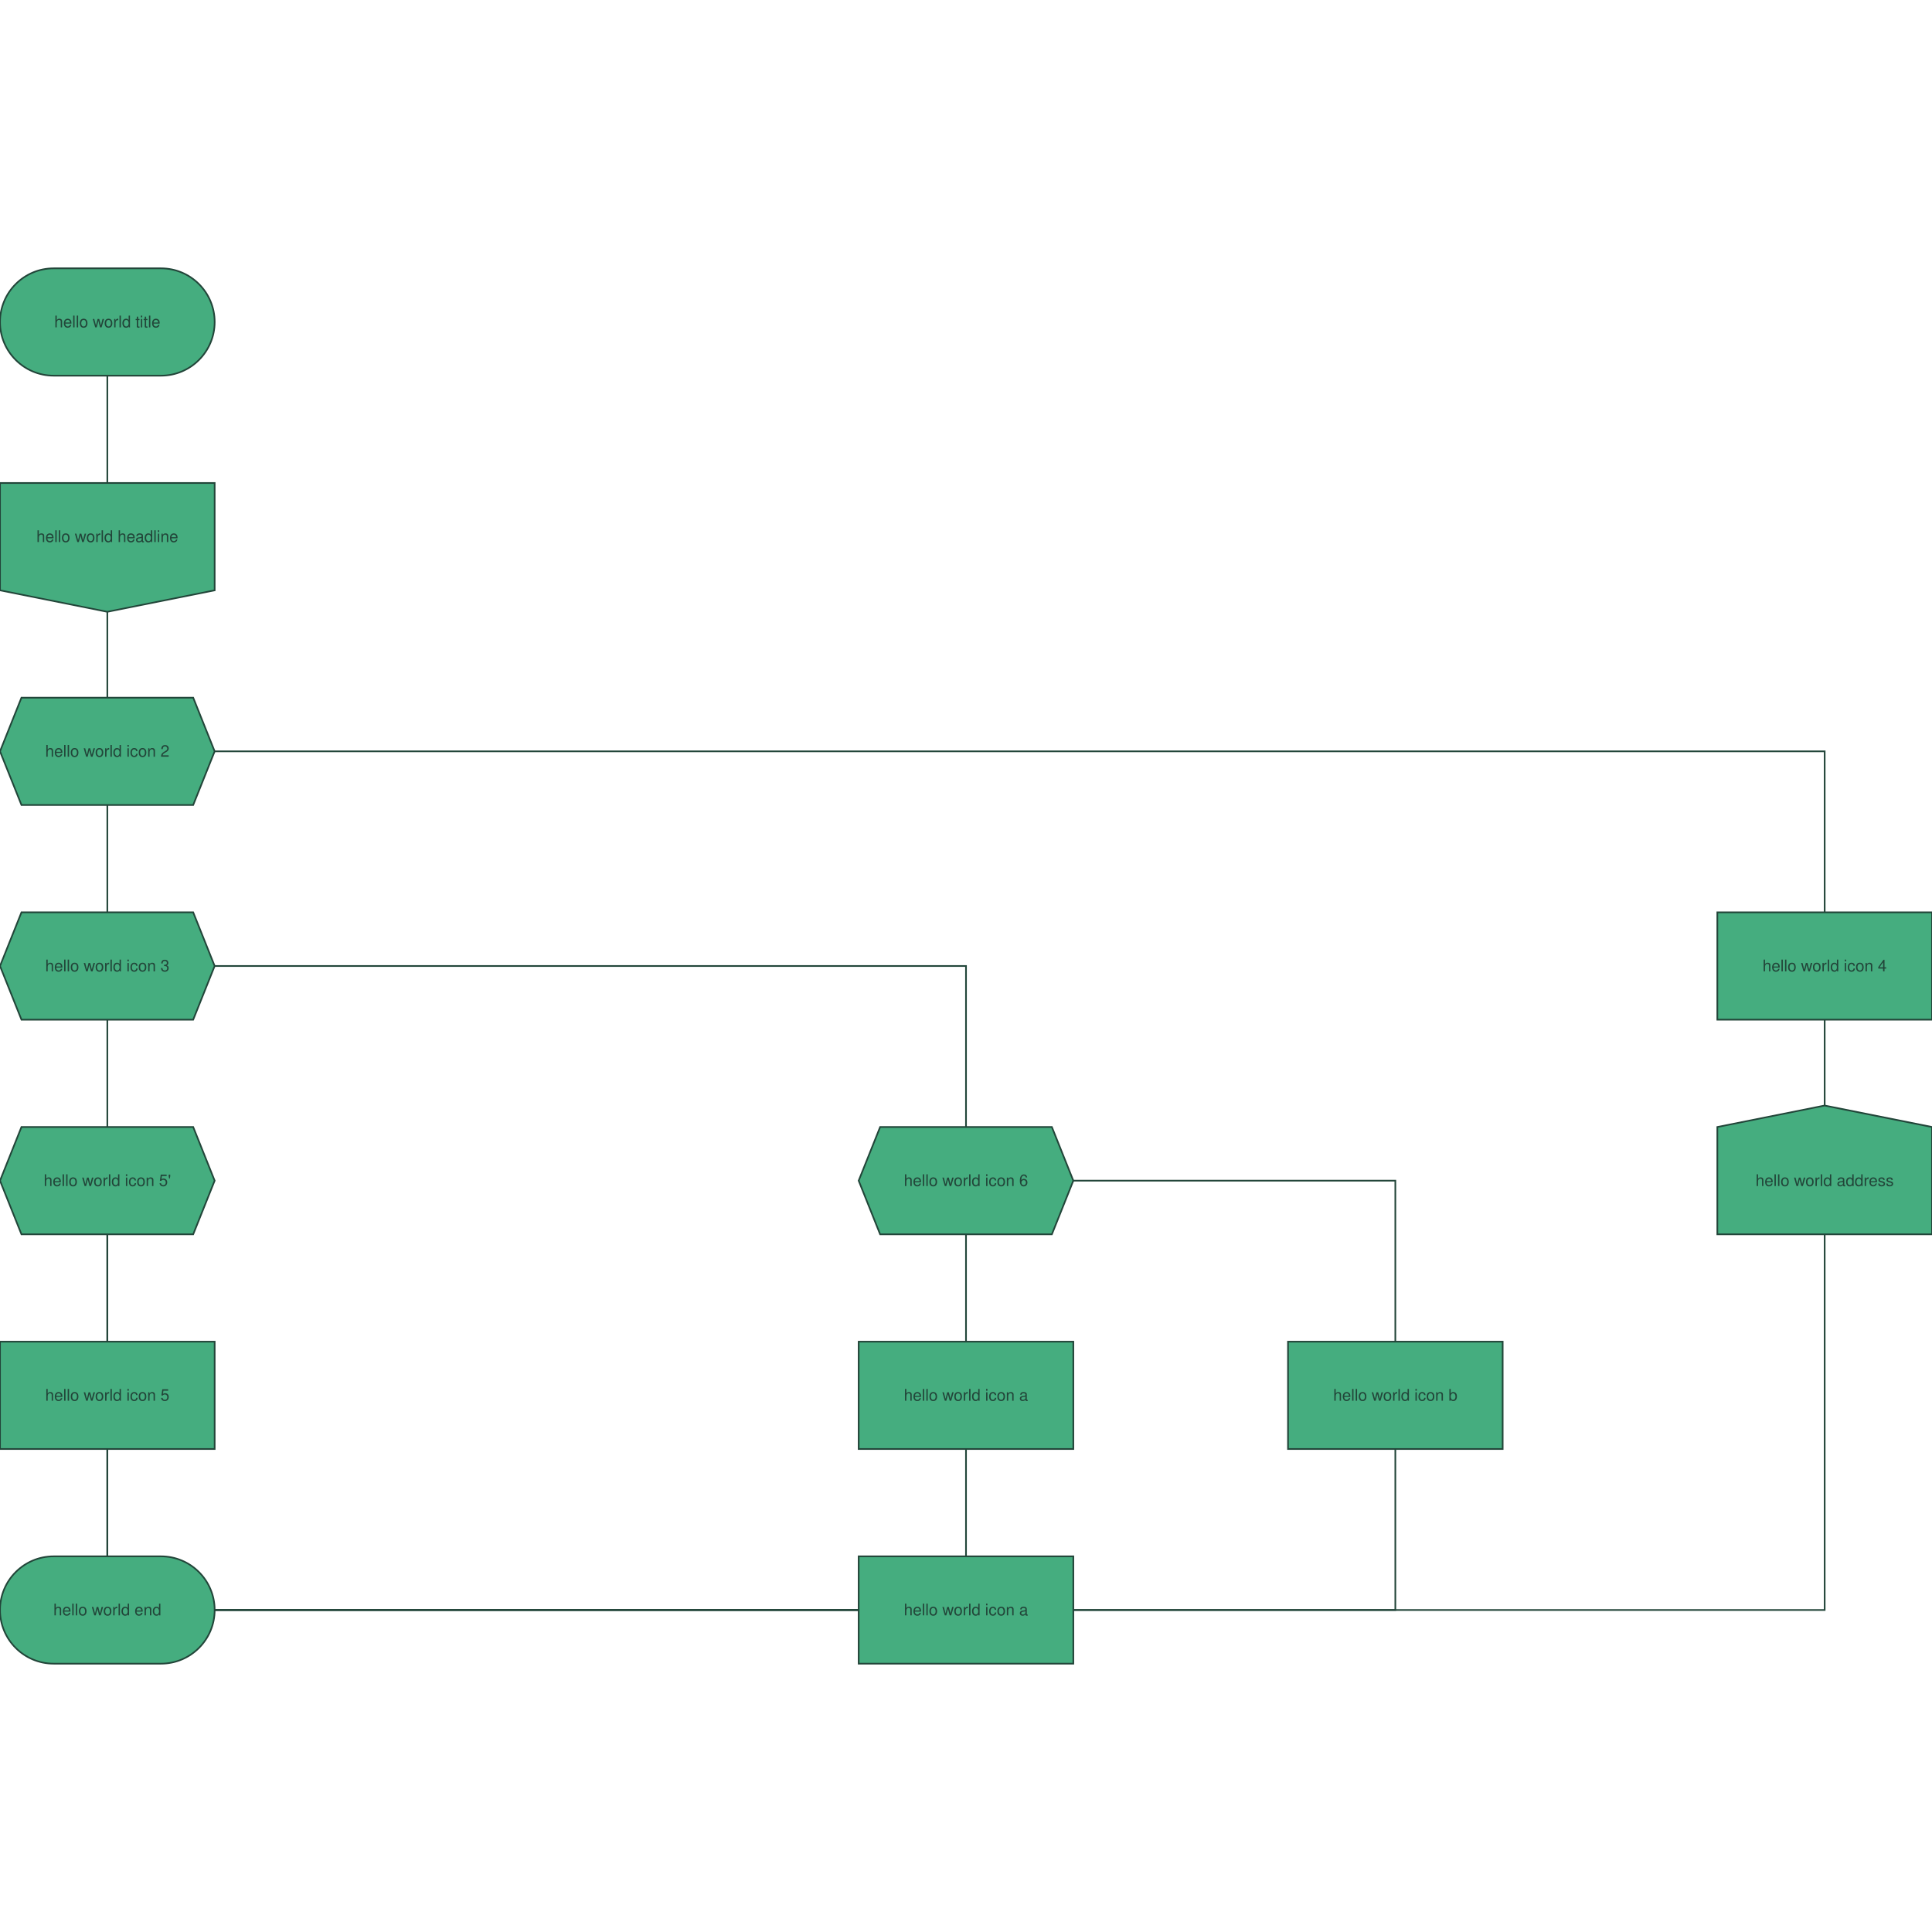
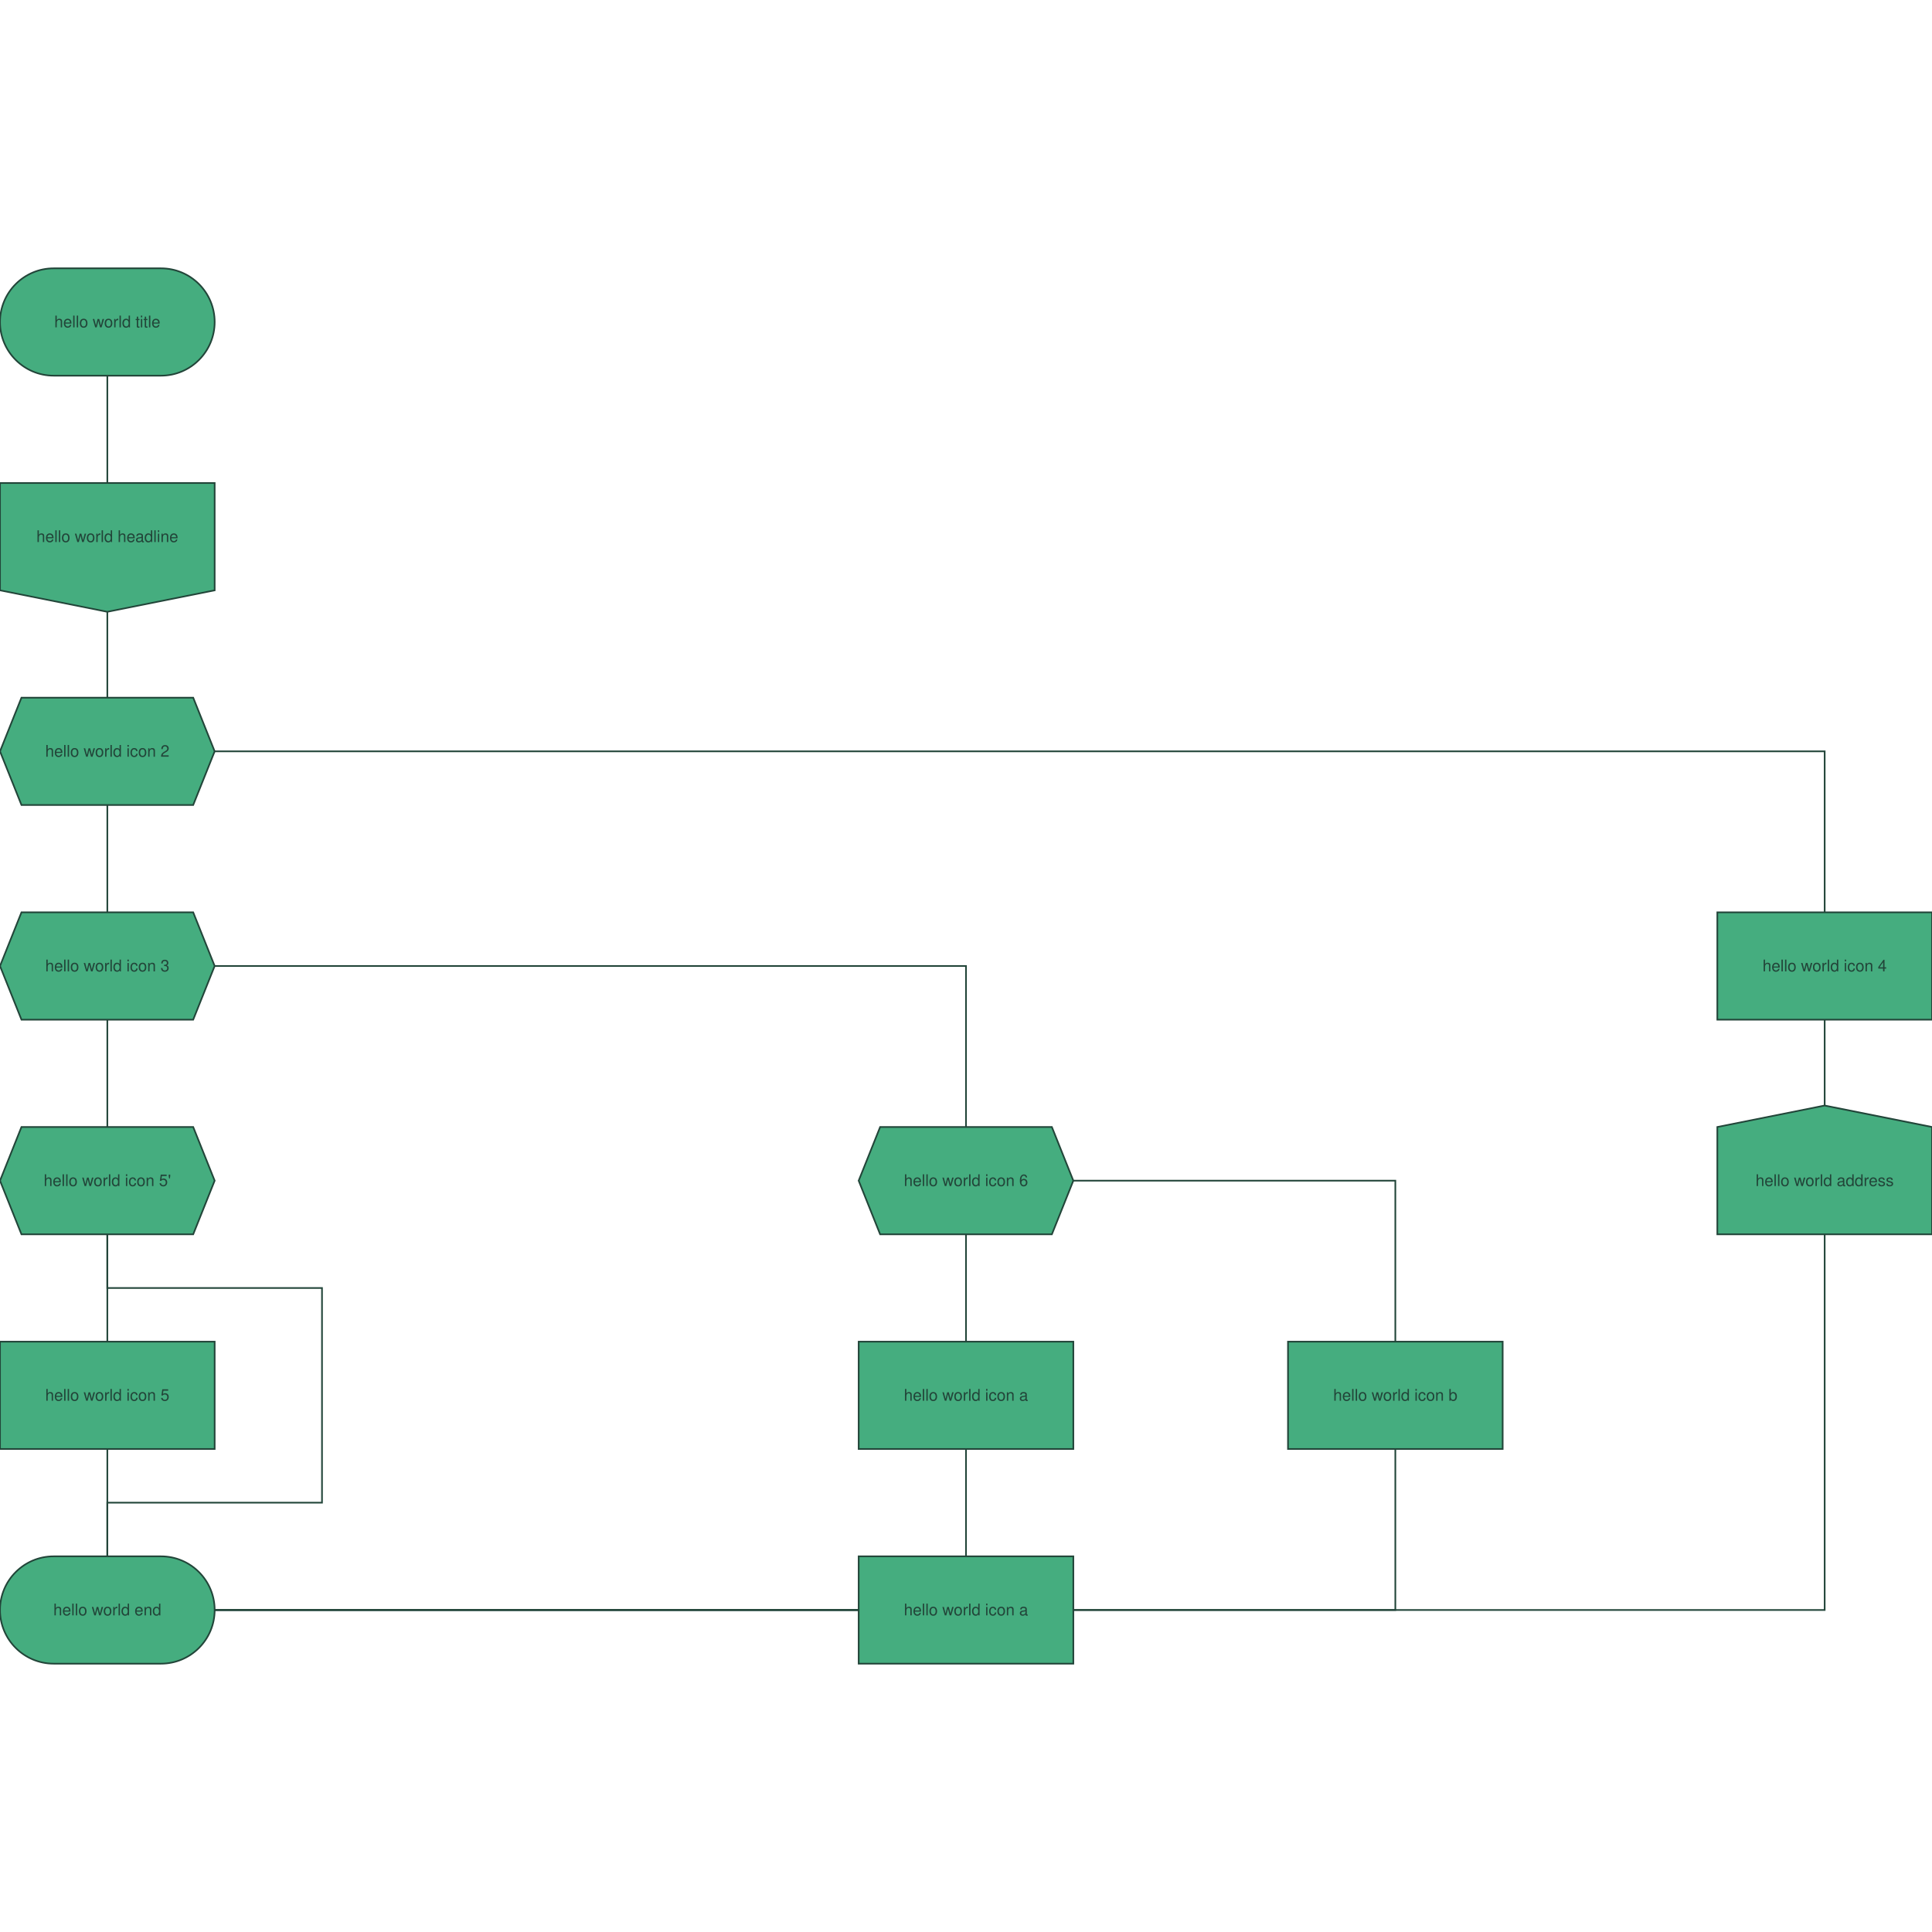
<svg xmlns="http://www.w3.org/2000/svg" font-size="1" viewBox="0.0 0.0 1000.0 1000.0" stroke="rgb(0,0,0)" width="1000" stroke-opacity="1" height="1000" version="1.1">
  <defs />
  <g stroke-linejoin="miter" fill-opacity="0.0" fill="rgb(0,0,0)" stroke="rgb(34,69,57)" stroke-linecap="butt" stroke-miterlimit="10.0" stroke-opacity="1.0" stroke-width="0.85">
-     <path d="M 944.444,611.111 v 55.556 v 55.556 v 55.556 v 55.556 h -111.111 h -111.111 h -111.111 h -111.111 h -111.111 h -111.111 h -111.111 h -111.111 h 0 " />
+     <path d="M 944.444,611.111 v 222.222 h -888.889 " />
  </g>
  <g stroke-linejoin="miter" fill-opacity="0.0" fill="rgb(0,0,0)" stroke="rgb(34,69,57)" stroke-linecap="butt" stroke-miterlimit="10.0" stroke-opacity="1.0" stroke-width="0.85">
-     <path d="M 944.444,500 v 55.556 v 55.556 h 0 " />
+     <path d="M 944.444,500 v 111.111 " />
  </g>
  <g stroke-linejoin="miter" fill-opacity="0.0" fill="rgb(0,0,0)" stroke="rgb(34,69,57)" stroke-linecap="butt" stroke-miterlimit="10.0" stroke-opacity="1.0" stroke-width="0.85">
-     <path d="M 722.222,722.222 v 55.556 v 55.556 h -111.111 h -111.111 h -111.111 h -111.111 h -111.111 h -111.111 h 0 " />
+     <path d="M 722.222,722.222 v 111.111 h -666.667 " />
  </g>
  <g stroke-linejoin="miter" fill-opacity="0.0" fill="rgb(0,0,0)" stroke="rgb(34,69,57)" stroke-linecap="butt" stroke-miterlimit="10.0" stroke-opacity="1.0" stroke-width="0.85">
-     <path d="M 500,833.333 h -111.111 h -111.111 h -111.111 h -111.111 h 0 " />
+     <path d="M 500,833.333 h 0 h -444.444 " />
  </g>
  <g stroke-linejoin="miter" fill-opacity="0.0" fill="rgb(0,0,0)" stroke="rgb(34,69,57)" stroke-linecap="butt" stroke-miterlimit="10.0" stroke-opacity="1.0" stroke-width="0.85">
-     <path d="M 500,722.222 v 55.556 v 55.556 h 0 " />
+     <path d="M 500,722.222 v 111.111 " />
  </g>
  <g stroke-linejoin="miter" fill-opacity="0.0" fill="rgb(0,0,0)" stroke="rgb(34,69,57)" stroke-linecap="butt" stroke-miterlimit="10.0" stroke-opacity="1.0" stroke-width="0.85">
-     <path d="M 500,611.111 h 111.111 h 111.111 v 55.556 v 55.556 h 0 " />
+     <path d="M 500,611.111 h 222.222 v 111.111 " />
  </g>
  <g stroke-linejoin="miter" fill-opacity="0.0" fill="rgb(0,0,0)" stroke="rgb(34,69,57)" stroke-linecap="butt" stroke-miterlimit="10.0" stroke-opacity="1.0" stroke-width="0.85">
-     <path d="M 500,611.111 v 55.556 v 55.556 h 0 " />
+     <path d="M 500,611.111 v 111.111 " />
  </g>
  <g stroke-linejoin="miter" fill-opacity="0.0" fill="rgb(0,0,0)" stroke="rgb(34,69,57)" stroke-linecap="butt" stroke-miterlimit="10.0" stroke-opacity="1.0" stroke-width="0.85">
-     <path d="M 55.556,722.222 v 55.556 v 55.556 h 0 " />
+     <path d="M 55.556,722.222 v 111.111 " />
  </g>
  <g stroke-linejoin="miter" fill-opacity="0.0" fill="rgb(0,0,0)" stroke="rgb(34,69,57)" stroke-linecap="butt" stroke-miterlimit="10.0" stroke-opacity="1.0" stroke-width="0.85">
-     <path d="M 55.556,611.111 v 55.556 v 55.556 v 55.556 v 55.556 h 0 " />
+     <path d="M 55.556,611.111 v 55.556 h 111.111 v 111.111 h -111.111 v 55.556 " />
  </g>
  <g stroke-linejoin="miter" fill-opacity="0.0" fill="rgb(0,0,0)" stroke="rgb(34,69,57)" stroke-linecap="butt" stroke-miterlimit="10.0" stroke-opacity="1.0" stroke-width="0.85">
-     <path d="M 55.556,611.111 v 55.556 v 55.556 h 0 " />
+     <path d="M 55.556,611.111 v 111.111 " />
  </g>
  <g stroke-linejoin="miter" fill-opacity="0.0" fill="rgb(0,0,0)" stroke="rgb(34,69,57)" stroke-linecap="butt" stroke-miterlimit="10.0" stroke-opacity="1.0" stroke-width="0.85">
-     <path d="M 55.556,500 h 111.111 h 111.111 h 111.111 h 111.111 v 55.556 v 55.556 h 0 " />
+     <path d="M 55.556,500 h 444.444 v 111.111 " />
  </g>
  <g stroke-linejoin="miter" fill-opacity="0.0" fill="rgb(0,0,0)" stroke="rgb(34,69,57)" stroke-linecap="butt" stroke-miterlimit="10.0" stroke-opacity="1.0" stroke-width="0.85">
-     <path d="M 55.556,500 v 55.556 v 55.556 h 0 " />
+     <path d="M 55.556,500 v 111.111 " />
  </g>
  <g stroke-linejoin="miter" fill-opacity="0.0" fill="rgb(0,0,0)" stroke="rgb(34,69,57)" stroke-linecap="butt" stroke-miterlimit="10.0" stroke-opacity="1.0" stroke-width="0.85">
-     <path d="M 55.556,388.889 h 111.111 h 111.111 h 111.111 h 111.111 h 111.111 h 111.111 h 111.111 h 111.111 v 55.556 v 55.556 h 0 " />
+     <path d="M 55.556,388.889 h 888.889 v 111.111 " />
  </g>
  <g stroke-linejoin="miter" fill-opacity="0.0" fill="rgb(0,0,0)" stroke="rgb(34,69,57)" stroke-linecap="butt" stroke-miterlimit="10.0" stroke-opacity="1.0" stroke-width="0.85">
-     <path d="M 55.556,388.889 v 55.556 v 55.556 h 0 " />
+     <path d="M 55.556,388.889 v 111.111 " />
  </g>
  <g stroke-linejoin="miter" fill-opacity="0.0" fill="rgb(0,0,0)" stroke="rgb(34,69,57)" stroke-linecap="butt" stroke-miterlimit="10.0" stroke-opacity="1.0" stroke-width="0.85">
-     <path d="M 55.556,277.778 v 55.556 v 55.556 h 0 " />
+     <path d="M 55.556,277.778 v 111.111 " />
  </g>
  <g stroke-linejoin="miter" fill-opacity="0.0" fill="rgb(0,0,0)" stroke="rgb(34,69,57)" stroke-linecap="butt" stroke-miterlimit="10.0" stroke-opacity="1.0" stroke-width="0.85">
-     <path d="M 55.556,166.667 v 55.556 v 55.556 h 0 " />
+     <path d="M 55.556,166.667 v 111.111 " />
  </g>
  <g stroke-linejoin="miter" fill-opacity="1.0" fill="rgb(69,173,127)" stroke="rgb(34,69,57)" stroke-linecap="butt" stroke-miterlimit="10.0" stroke-opacity="1.0" stroke-width="0.85">
    <path d="M 888.889,638.889 v -55.556 l 55.556,-11.111 l 55.556,11.111 v 55.556 h -111.111 Z" />
  </g>
  <g stroke-linejoin="miter" fill-opacity="1.0" font-size="8.333px" fill="rgb(34,69,57)" stroke="rgb(0,0,0)" font-weight="300" font-family="helvetica" stroke-linecap="butt" stroke-miterlimit="10.0" stroke-opacity="1.0" stroke-width="3.399">
    <text transform="matrix(1,0,0,1,944.4444,611.1111)" stroke="none" dominant-baseline="middle" text-anchor="middle">hello world address</text>
  </g>
  <g stroke-linejoin="miter" fill-opacity="1.0" fill="rgb(69,173,127)" stroke="rgb(34,69,57)" stroke-linecap="butt" stroke-miterlimit="10.0" stroke-opacity="1.0" stroke-width="0.85">
    <path d="M 1000,527.778 l -0,-55.556 h -111.111 l -0,55.556 Z" />
  </g>
  <g stroke-linejoin="miter" fill-opacity="1.0" font-size="8.333px" fill="rgb(34,69,57)" stroke="rgb(0,0,0)" font-weight="300" font-family="helvetica" stroke-linecap="butt" stroke-miterlimit="10.0" stroke-opacity="1.0" stroke-width="3.399">
    <text transform="matrix(1,0,0,1,944.4444,500)" stroke="none" dominant-baseline="middle" text-anchor="middle">hello world icon 4</text>
  </g>
  <g stroke-linejoin="miter" fill-opacity="1.0" fill="rgb(69,173,127)" stroke="rgb(34,69,57)" stroke-linecap="butt" stroke-miterlimit="10.0" stroke-opacity="1.0" stroke-width="0.85">
    <path d="M 777.778,750 l -0,-55.556 h -111.111 l -0,55.556 Z" />
  </g>
  <g stroke-linejoin="miter" fill-opacity="1.0" font-size="8.333px" fill="rgb(34,69,57)" stroke="rgb(0,0,0)" font-weight="300" font-family="helvetica" stroke-linecap="butt" stroke-miterlimit="10.0" stroke-opacity="1.0" stroke-width="3.399">
    <text transform="matrix(1,0,0,1,722.2222,722.2222)" stroke="none" dominant-baseline="middle" text-anchor="middle">hello world icon b</text>
  </g>
  <g stroke-linejoin="miter" fill-opacity="1.0" fill="rgb(69,173,127)" stroke="rgb(34,69,57)" stroke-linecap="butt" stroke-miterlimit="10.0" stroke-opacity="1.0" stroke-width="0.85">
    <path d="M 555.556,861.111 l -0,-55.556 h -111.111 l -0,55.556 Z" />
  </g>
  <g stroke-linejoin="miter" fill-opacity="1.0" font-size="8.333px" fill="rgb(34,69,57)" stroke="rgb(0,0,0)" font-weight="300" font-family="helvetica" stroke-linecap="butt" stroke-miterlimit="10.0" stroke-opacity="1.0" stroke-width="3.399">
    <text transform="matrix(1,0,0,1,500,833.3333)" stroke="none" dominant-baseline="middle" text-anchor="middle">hello world icon a</text>
  </g>
  <g stroke-linejoin="miter" fill-opacity="1.0" fill="rgb(69,173,127)" stroke="rgb(34,69,57)" stroke-linecap="butt" stroke-miterlimit="10.0" stroke-opacity="1.0" stroke-width="0.85">
    <path d="M 555.556,750 l -0,-55.556 h -111.111 l -0,55.556 Z" />
  </g>
  <g stroke-linejoin="miter" fill-opacity="1.0" font-size="8.333px" fill="rgb(34,69,57)" stroke="rgb(0,0,0)" font-weight="300" font-family="helvetica" stroke-linecap="butt" stroke-miterlimit="10.0" stroke-opacity="1.0" stroke-width="3.399">
    <text transform="matrix(1,0,0,1,500,722.2222)" stroke="none" dominant-baseline="middle" text-anchor="middle">hello world icon a</text>
  </g>
  <g stroke-linejoin="miter" fill-opacity="1.0" fill="rgb(69,173,127)" stroke="rgb(34,69,57)" stroke-linecap="butt" stroke-miterlimit="10.0" stroke-opacity="1.0" stroke-width="0.85">
    <path d="M 455.556,638.889 l -11.111,-27.778 l 11.111,-27.778 h 88.889 l 11.111,27.778 l -11.111,27.778 h -88.889 Z" />
  </g>
  <g stroke-linejoin="miter" fill-opacity="1.0" font-size="8.333px" fill="rgb(34,69,57)" stroke="rgb(0,0,0)" font-weight="300" font-family="helvetica" stroke-linecap="butt" stroke-miterlimit="10.0" stroke-opacity="1.0" stroke-width="3.399">
    <text transform="matrix(1,0,0,1,500,611.1111)" stroke="none" dominant-baseline="middle" text-anchor="middle">hello world icon 6</text>
  </g>
  <g stroke-linejoin="miter" fill-opacity="1.0" fill="rgb(69,173,127)" stroke="rgb(34,69,57)" stroke-linecap="butt" stroke-miterlimit="10.0" stroke-opacity="1.0" stroke-width="0.85">
    <path d="M 111.111,833.333 h 0 c 0,-15.341 -12.437,-27.778 -27.778 -27.778h -55.556 c -15.341,-0 -27.778,12.437 -27.778 27.778h 0 c -0,15.341 12.437,27.778 27.778 27.778h 55.556 c 15.341,0 27.778,-12.437 27.778 -27.778Z" />
  </g>
  <g stroke-linejoin="miter" fill-opacity="1.0" font-size="8.333px" fill="rgb(34,69,57)" stroke="rgb(0,0,0)" font-weight="300" font-family="helvetica" stroke-linecap="butt" stroke-miterlimit="10.0" stroke-opacity="1.0" stroke-width="3.399">
    <text transform="matrix(1,0,0,1,55.5556,833.3333)" stroke="none" dominant-baseline="middle" text-anchor="middle">hello world end</text>
  </g>
  <g stroke-linejoin="miter" fill-opacity="1.0" fill="rgb(69,173,127)" stroke="rgb(34,69,57)" stroke-linecap="butt" stroke-miterlimit="10.0" stroke-opacity="1.0" stroke-width="0.85">
    <path d="M 111.111,750 l -0,-55.556 h -111.111 l -0,55.556 Z" />
  </g>
  <g stroke-linejoin="miter" fill-opacity="1.0" font-size="8.333px" fill="rgb(34,69,57)" stroke="rgb(0,0,0)" font-weight="300" font-family="helvetica" stroke-linecap="butt" stroke-miterlimit="10.0" stroke-opacity="1.0" stroke-width="3.399">
    <text transform="matrix(1,0,0,1,55.5556,722.2222)" stroke="none" dominant-baseline="middle" text-anchor="middle">hello world icon 5</text>
  </g>
  <g stroke-linejoin="miter" fill-opacity="1.0" fill="rgb(69,173,127)" stroke="rgb(34,69,57)" stroke-linecap="butt" stroke-miterlimit="10.0" stroke-opacity="1.0" stroke-width="0.85">
    <path d="M 11.111,638.889 l -11.111,-27.778 l 11.111,-27.778 h 88.889 l 11.111,27.778 l -11.111,27.778 h -88.889 Z" />
  </g>
  <g stroke-linejoin="miter" fill-opacity="1.0" font-size="8.333px" fill="rgb(34,69,57)" stroke="rgb(0,0,0)" font-weight="300" font-family="helvetica" stroke-linecap="butt" stroke-miterlimit="10.0" stroke-opacity="1.0" stroke-width="3.399">
    <text transform="matrix(1,0,0,1,55.5556,611.1111)" stroke="none" dominant-baseline="middle" text-anchor="middle">hello world icon 5'</text>
  </g>
  <g stroke-linejoin="miter" fill-opacity="1.0" fill="rgb(69,173,127)" stroke="rgb(34,69,57)" stroke-linecap="butt" stroke-miterlimit="10.0" stroke-opacity="1.0" stroke-width="0.85">
    <path d="M 11.111,527.778 l -11.111,-27.778 l 11.111,-27.778 h 88.889 l 11.111,27.778 l -11.111,27.778 h -88.889 Z" />
  </g>
  <g stroke-linejoin="miter" fill-opacity="1.0" font-size="8.333px" fill="rgb(34,69,57)" stroke="rgb(0,0,0)" font-weight="300" font-family="helvetica" stroke-linecap="butt" stroke-miterlimit="10.0" stroke-opacity="1.0" stroke-width="3.399">
    <text transform="matrix(1,0,0,1,55.5556,500)" stroke="none" dominant-baseline="middle" text-anchor="middle">hello world icon 3</text>
  </g>
  <g stroke-linejoin="miter" fill-opacity="1.0" fill="rgb(69,173,127)" stroke="rgb(34,69,57)" stroke-linecap="butt" stroke-miterlimit="10.0" stroke-opacity="1.0" stroke-width="0.85">
    <path d="M 11.111,416.667 l -11.111,-27.778 l 11.111,-27.778 h 88.889 l 11.111,27.778 l -11.111,27.778 h -88.889 Z" />
  </g>
  <g stroke-linejoin="miter" fill-opacity="1.0" font-size="8.333px" fill="rgb(34,69,57)" stroke="rgb(0,0,0)" font-weight="300" font-family="helvetica" stroke-linecap="butt" stroke-miterlimit="10.0" stroke-opacity="1.0" stroke-width="3.399">
    <text transform="matrix(1,0,0,1,55.5556,388.8889)" stroke="none" dominant-baseline="middle" text-anchor="middle">hello world icon 2</text>
  </g>
  <g stroke-linejoin="miter" fill-opacity="1.0" fill="rgb(69,173,127)" stroke="rgb(34,69,57)" stroke-linecap="butt" stroke-miterlimit="10.0" stroke-opacity="1.0" stroke-width="0.85">
    <path d="M -0,305.556 v -55.556 h 111.111 v 55.556 l -55.556,11.111 Z" />
  </g>
  <g stroke-linejoin="miter" fill-opacity="1.0" font-size="8.333px" fill="rgb(34,69,57)" stroke="rgb(0,0,0)" font-weight="300" font-family="helvetica" stroke-linecap="butt" stroke-miterlimit="10.0" stroke-opacity="1.0" stroke-width="3.399">
    <text transform="matrix(1,0,0,1,55.5556,277.7778)" stroke="none" dominant-baseline="middle" text-anchor="middle">hello world headline</text>
  </g>
  <g stroke-linejoin="miter" fill-opacity="1.0" fill="rgb(69,173,127)" stroke="rgb(34,69,57)" stroke-linecap="butt" stroke-miterlimit="10.0" stroke-opacity="1.0" stroke-width="0.85">
    <path d="M 111.111,166.667 h 0 c 0,-15.341 -12.437,-27.778 -27.778 -27.778h -55.556 c -15.341,-0 -27.778,12.437 -27.778 27.778h 0 c -0,15.341 12.437,27.778 27.778 27.778h 55.556 c 15.341,0 27.778,-12.437 27.778 -27.778Z" />
  </g>
  <g stroke-linejoin="miter" fill-opacity="1.0" font-size="8.333px" fill="rgb(34,69,57)" stroke="rgb(0,0,0)" font-weight="300" font-family="helvetica" stroke-linecap="butt" stroke-miterlimit="10.0" stroke-opacity="1.0" stroke-width="3.399">
    <text transform="matrix(1,0,0,1,55.5556,166.6667)" stroke="none" dominant-baseline="middle" text-anchor="middle">hello world title</text>
  </g>
</svg>
